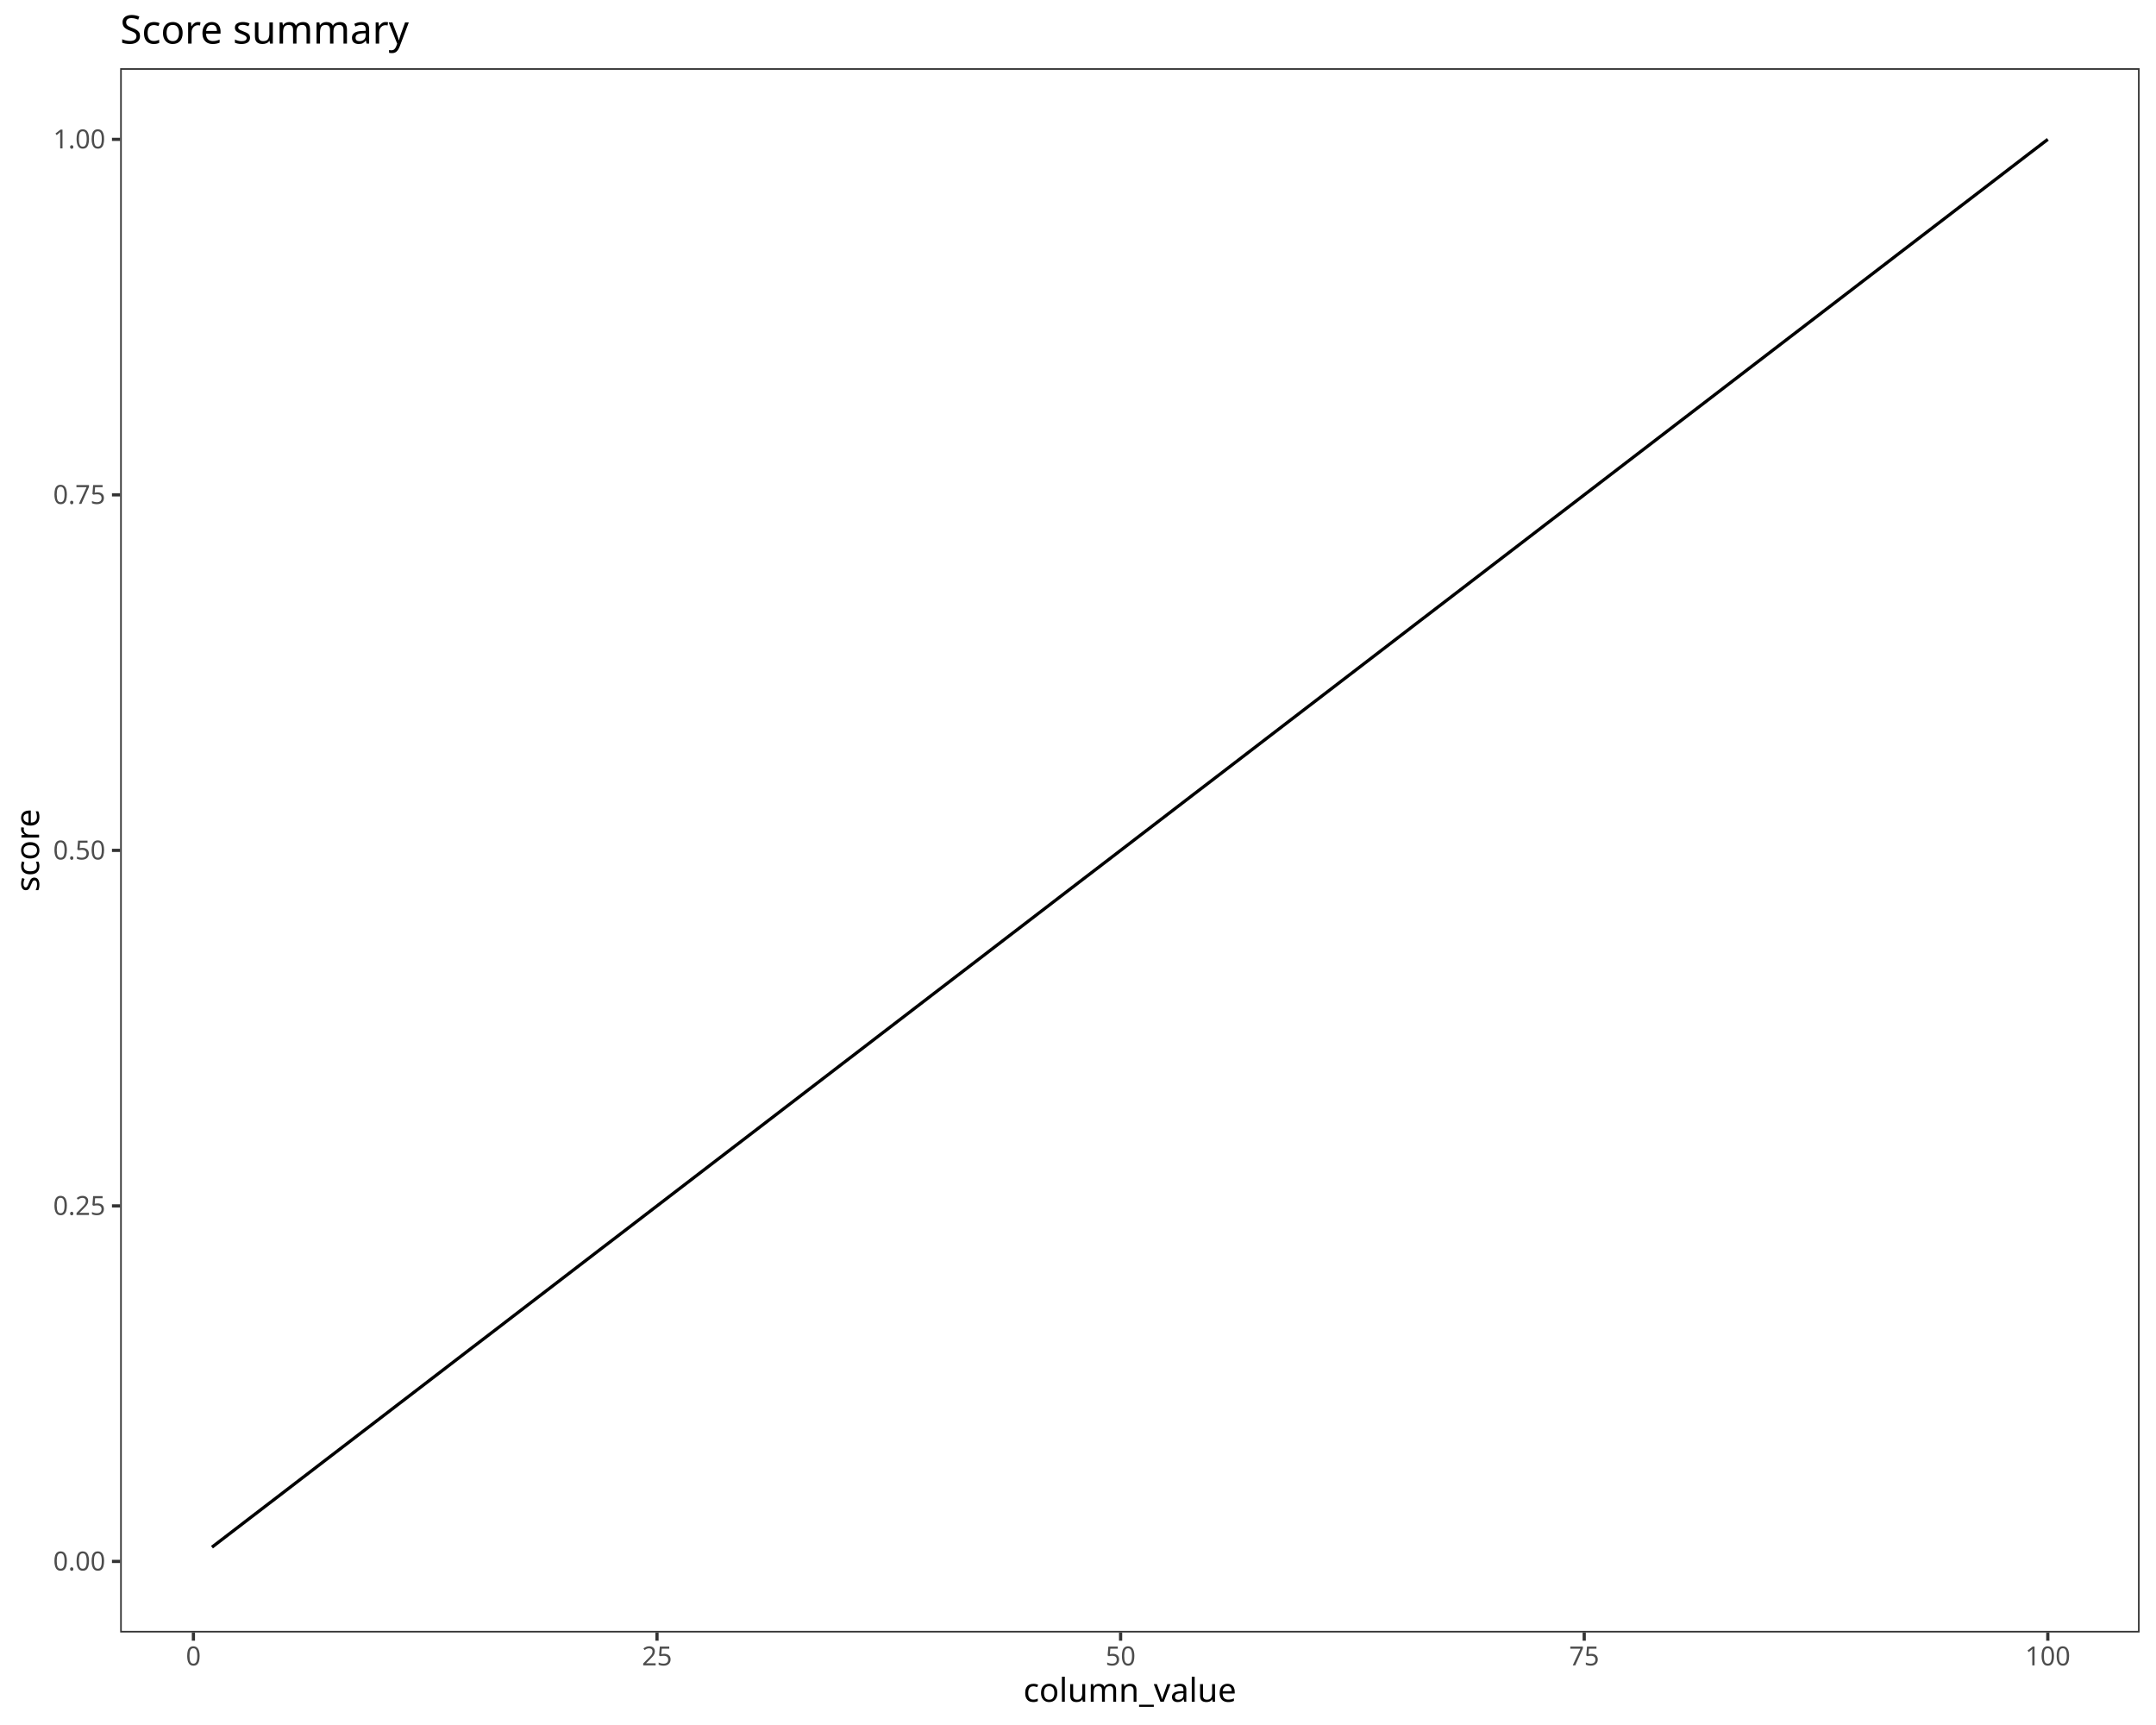
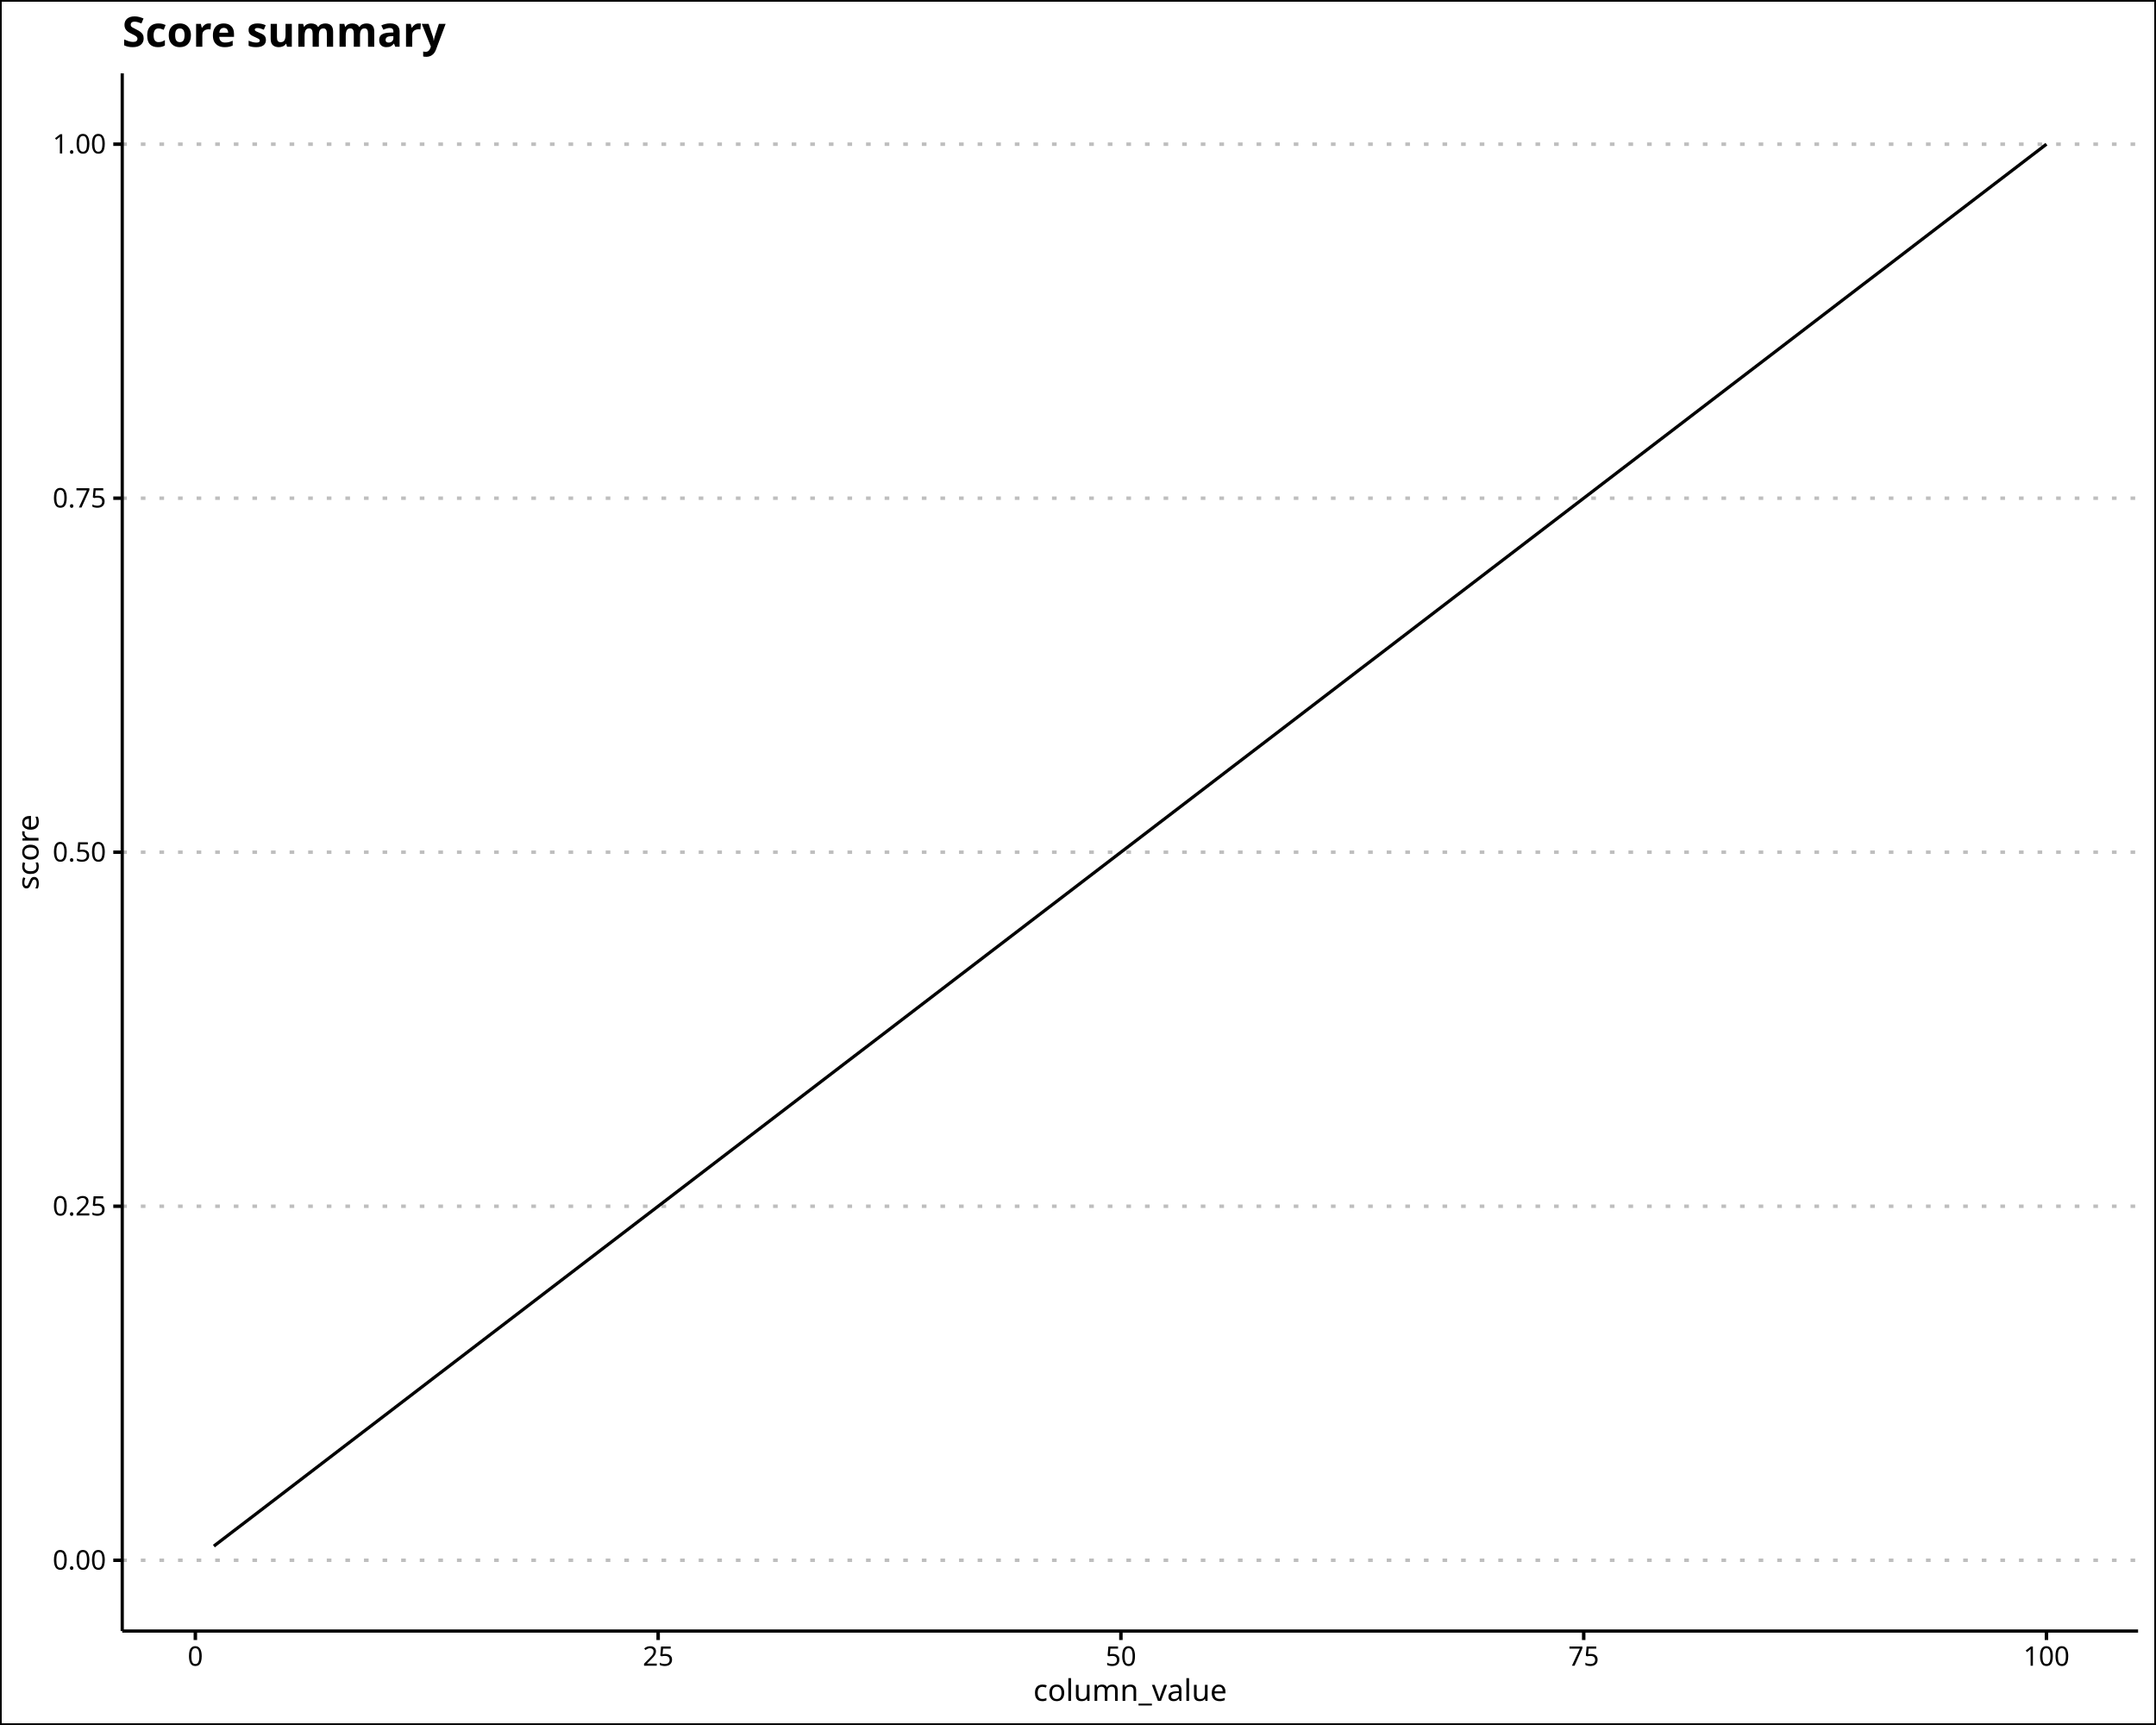
<svg xmlns="http://www.w3.org/2000/svg" class="svglite" data-engine-version="2.0" width="720.00pt" height="576.00pt" viewBox="0 0 720.00 576.00">
  <defs>
    <style type="text/css">
    .svglite line, .svglite polyline, .svglite polygon, .svglite path, .svglite rect, .svglite circle {
      fill: none;
      stroke: #000000;
      stroke-linecap: round;
      stroke-linejoin: round;
      stroke-miterlimit: 10.00;
    }
  </style>
  </defs>
  <rect width="100%" height="100%" style="stroke: none; fill: #FFFFFF;" />
  <defs>
    <clipPath id="cpMC4wMHw3MjAuMDB8MC4wMHw1NzYuMDA=">
      <rect x="0.00" y="0.00" width="720.00" height="576.00" />
    </clipPath>
  </defs>
  <g clip-path="url(#cpMC4wMHw3MjAuMDB8MC4wMHw1NzYuMDA=)">
-     <rect x="0.00" y="0.00" width="720.00" height="576.00" style="stroke-width: 1.07; stroke: #FFFFFF; fill: #FFFFFF;" />
+     <rect x="-0" y="0.00" width="720.00" height="576.00" style="stroke-width: 1.16; fill: #FFFFFF;" />
  </g>
  <defs>
-     <clipPath id="cpNDAuMTN8NzE0LjUyfDIyLjc4fDU0NS4xMQ==">
-       <rect x="40.13" y="22.78" width="674.39" height="522.33" />
+     <clipPath id="cpNDAuODJ8NzE0LjAyfDI0LjUwfDU0NC42Mw==">
+       <rect x="40.82" y="24.50" width="673.20" height="520.14" />
    </clipPath>
  </defs>
-   <g clip-path="url(#cpNDAuMTN8NzE0LjUyfDIyLjc4fDU0NS4xMQ==)">
-     <rect x="40.13" y="22.78" width="674.39" height="522.33" style="stroke-width: 1.07; stroke: none; fill: #FFFFFF;" />
-     <polyline points="70.79,516.62 76.98,511.87 83.17,507.12 89.36,502.38 95.56,497.63 101.75,492.88 107.94,488.13 114.14,483.38 120.33,478.63 126.52,473.89 132.71,469.14 138.91,464.39 145.10,459.64 151.29,454.89 157.48,450.14 163.68,445.40 169.87,440.65 176.06,435.90 182.26,431.15 188.45,426.40 194.64,421.65 200.83,416.90 207.03,412.16 213.22,407.41 219.41,402.66 225.60,397.91 231.80,393.16 237.99,388.41 244.18,383.67 250.38,378.92 256.57,374.17 262.76,369.42 268.95,364.67 275.15,359.92 281.34,355.17 287.53,350.43 293.72,345.68 299.92,340.93 306.11,336.18 312.30,331.43 318.50,326.68 324.69,321.94 330.88,317.19 337.07,312.44 343.27,307.69 349.46,302.94 355.65,298.19 361.84,293.44 368.04,288.70 374.23,283.95 380.42,279.20 386.62,274.45 392.81,269.70 399.00,264.95 405.19,260.21 411.39,255.46 417.58,250.71 423.77,245.96 429.96,241.21 436.16,236.46 442.35,231.72 448.54,226.97 454.74,222.22 460.93,217.47 467.12,212.72 473.31,207.97 479.51,203.22 485.70,198.48 491.89,193.73 498.08,188.98 504.28,184.23 510.47,179.48 516.66,174.73 522.86,169.99 529.05,165.24 535.24,160.49 541.43,155.74 547.63,150.99 553.82,146.24 560.01,141.49 566.20,136.75 572.40,132.00 578.59,127.25 584.78,122.50 590.98,117.75 597.17,113.00 603.36,108.26 609.55,103.51 615.75,98.76 621.94,94.01 628.13,89.26 634.32,84.51 640.52,79.76 646.71,75.02 652.90,70.27 659.10,65.52 665.29,60.77 671.48,56.02 677.67,51.27 683.87,46.53 " style="stroke-width: 1.07; stroke-linecap: butt;" />
-     <rect x="40.13" y="22.78" width="674.39" height="522.33" style="stroke-width: 1.07; stroke: #333333;" />
+   <g clip-path="url(#cpNDAuODJ8NzE0LjAyfDI0LjUwfDU0NC42Mw==)">
+     <polyline points="40.82,520.99 714.02,520.99 " style="stroke-width: 1.16; stroke: #BEBEBE; stroke-dasharray: 1.55,4.66; stroke-linecap: butt;" />
+     <polyline points="40.82,402.78 714.02,402.78 " style="stroke-width: 1.16; stroke: #BEBEBE; stroke-dasharray: 1.55,4.66; stroke-linecap: butt;" />
+     <polyline points="40.82,284.56 714.02,284.56 " style="stroke-width: 1.16; stroke: #BEBEBE; stroke-dasharray: 1.55,4.66; stroke-linecap: butt;" />
+     <polyline points="40.82,166.35 714.02,166.35 " style="stroke-width: 1.16; stroke: #BEBEBE; stroke-dasharray: 1.55,4.66; stroke-linecap: butt;" />
+     <polyline points="40.82,48.14 714.02,48.14 " style="stroke-width: 1.16; stroke: #BEBEBE; stroke-dasharray: 1.55,4.66; stroke-linecap: butt;" />
+     <polyline points="71.42,516.26 77.60,511.53 83.79,506.81 89.97,502.08 96.15,497.35 102.33,492.62 108.51,487.89 114.69,483.16 120.88,478.43 127.06,473.71 133.24,468.98 139.42,464.25 145.60,459.52 151.79,454.79 157.97,450.06 164.15,445.33 170.33,440.61 176.51,435.88 182.69,431.15 188.88,426.42 195.06,421.69 201.24,416.96 207.42,412.24 213.60,407.51 219.79,402.78 225.97,398.05 232.15,393.32 238.33,388.59 244.51,383.86 250.69,379.14 256.88,374.41 263.06,369.68 269.24,364.95 275.42,360.22 281.60,355.49 287.79,350.76 293.97,346.04 300.15,341.31 306.33,336.58 312.51,331.85 318.69,327.12 324.88,322.39 331.06,317.66 337.24,312.94 343.42,308.21 349.60,303.48 355.79,298.75 361.97,294.02 368.15,289.29 374.33,284.56 380.51,279.84 386.69,275.11 392.88,270.38 399.06,265.65 405.24,260.92 411.42,256.19 417.60,251.47 423.79,246.74 429.97,242.01 436.15,237.28 442.33,232.55 448.51,227.82 454.69,223.09 460.88,218.37 467.06,213.64 473.24,208.91 479.42,204.18 485.60,199.45 491.79,194.72 497.97,189.99 504.15,185.27 510.33,180.54 516.51,175.81 522.69,171.08 528.88,166.35 535.06,161.62 541.24,156.89 547.42,152.17 553.60,147.44 559.79,142.71 565.97,137.98 572.15,133.25 578.33,128.52 584.51,123.80 590.70,119.07 596.88,114.34 603.06,109.61 609.24,104.88 615.42,100.15 621.60,95.42 627.79,90.70 633.97,85.97 640.15,81.24 646.33,76.51 652.51,71.78 658.70,67.05 664.88,62.32 671.06,57.60 677.24,52.87 683.42,48.14 " style="stroke-width: 1.07; stroke-linecap: butt;" />
  </g>
  <g clip-path="url(#cpMC4wMHw3MjAuMDB8MC4wMHw1NzYuMDA=)">
-     <text x="35.20" y="524.40" text-anchor="end" style="font-size: 8.80px; fill: #4D4D4D; font-family: sans;" textLength="17.13px" lengthAdjust="spacingAndGlyphs">0.00</text>
-     <text x="35.20" y="405.69" text-anchor="end" style="font-size: 8.80px; fill: #4D4D4D; font-family: sans;" textLength="17.13px" lengthAdjust="spacingAndGlyphs">0.25</text>
-     <text x="35.20" y="286.98" text-anchor="end" style="font-size: 8.80px; fill: #4D4D4D; font-family: sans;" textLength="17.13px" lengthAdjust="spacingAndGlyphs">0.50</text>
-     <text x="35.20" y="168.26" text-anchor="end" style="font-size: 8.80px; fill: #4D4D4D; font-family: sans;" textLength="17.13px" lengthAdjust="spacingAndGlyphs">0.75</text>
-     <text x="35.20" y="49.55" text-anchor="end" style="font-size: 8.80px; fill: #4D4D4D; font-family: sans;" textLength="17.13px" lengthAdjust="spacingAndGlyphs">1.00</text>
-     <polyline points="37.39,521.37 40.13,521.37 " style="stroke-width: 1.07; stroke: #333333; stroke-linecap: butt;" />
-     <polyline points="37.39,402.66 40.13,402.66 " style="stroke-width: 1.07; stroke: #333333; stroke-linecap: butt;" />
-     <polyline points="37.39,283.95 40.13,283.95 " style="stroke-width: 1.07; stroke: #333333; stroke-linecap: butt;" />
-     <polyline points="37.39,165.24 40.13,165.24 " style="stroke-width: 1.07; stroke: #333333; stroke-linecap: butt;" />
-     <polyline points="37.39,46.53 40.13,46.53 " style="stroke-width: 1.07; stroke: #333333; stroke-linecap: butt;" />
-     <polyline points="64.59,547.85 64.59,545.11 " style="stroke-width: 1.07; stroke: #333333; stroke-linecap: butt;" />
-     <polyline points="219.41,547.85 219.41,545.11 " style="stroke-width: 1.07; stroke: #333333; stroke-linecap: butt;" />
-     <polyline points="374.23,547.85 374.23,545.11 " style="stroke-width: 1.07; stroke: #333333; stroke-linecap: butt;" />
-     <polyline points="529.05,547.85 529.05,545.11 " style="stroke-width: 1.07; stroke: #333333; stroke-linecap: butt;" />
-     <polyline points="683.87,547.85 683.87,545.11 " style="stroke-width: 1.07; stroke: #333333; stroke-linecap: butt;" />
-     <text x="64.59" y="556.10" text-anchor="middle" style="font-size: 8.80px; fill: #4D4D4D; font-family: sans;" textLength="4.89px" lengthAdjust="spacingAndGlyphs">0</text>
-     <text x="219.41" y="556.10" text-anchor="middle" style="font-size: 8.80px; fill: #4D4D4D; font-family: sans;" textLength="9.79px" lengthAdjust="spacingAndGlyphs">25</text>
-     <text x="374.23" y="556.10" text-anchor="middle" style="font-size: 8.80px; fill: #4D4D4D; font-family: sans;" textLength="9.79px" lengthAdjust="spacingAndGlyphs">50</text>
-     <text x="529.05" y="556.10" text-anchor="middle" style="font-size: 8.80px; fill: #4D4D4D; font-family: sans;" textLength="9.79px" lengthAdjust="spacingAndGlyphs">75</text>
-     <text x="683.87" y="556.10" text-anchor="middle" style="font-size: 8.80px; fill: #4D4D4D; font-family: sans;" textLength="14.68px" lengthAdjust="spacingAndGlyphs">100</text>
-     <text x="377.33" y="568.24" text-anchor="middle" style="font-size: 11.00px; font-family: sans;" textLength="67.89px" lengthAdjust="spacingAndGlyphs">column_value</text>
-     <text transform="translate(13.05,283.95) rotate(-90)" text-anchor="middle" style="font-size: 11.00px; font-family: sans;" textLength="26.91px" lengthAdjust="spacingAndGlyphs">score</text>
-     <text x="40.13" y="14.56" style="font-size: 13.20px; font-family: sans;" textLength="92.45px" lengthAdjust="spacingAndGlyphs">Score summary</text>
+     <polyline points="40.82,544.63 40.82,24.50 " style="stroke-width: 1.07; stroke-linecap: butt;" />
+     <text x="35.44" y="524.09" text-anchor="end" style="font-size: 9.00px; font-family: sans;" textLength="17.52px" lengthAdjust="spacingAndGlyphs">0.00</text>
+     <text x="35.44" y="405.87" text-anchor="end" style="font-size: 9.00px; font-family: sans;" textLength="17.52px" lengthAdjust="spacingAndGlyphs">0.25</text>
+     <text x="35.44" y="287.66" text-anchor="end" style="font-size: 9.00px; font-family: sans;" textLength="17.52px" lengthAdjust="spacingAndGlyphs">0.50</text>
+     <text x="35.44" y="169.45" text-anchor="end" style="font-size: 9.00px; font-family: sans;" textLength="17.52px" lengthAdjust="spacingAndGlyphs">0.75</text>
+     <text x="35.44" y="51.24" text-anchor="end" style="font-size: 9.00px; font-family: sans;" textLength="17.52px" lengthAdjust="spacingAndGlyphs">1.00</text>
+     <polyline points="37.83,520.99 40.82,520.99 " style="stroke-width: 1.16; stroke-linecap: butt;" />
+     <polyline points="37.83,402.78 40.82,402.78 " style="stroke-width: 1.16; stroke-linecap: butt;" />
+     <polyline points="37.83,284.56 40.82,284.56 " style="stroke-width: 1.16; stroke-linecap: butt;" />
+     <polyline points="37.83,166.35 40.82,166.35 " style="stroke-width: 1.16; stroke-linecap: butt;" />
+     <polyline points="37.83,48.14 40.82,48.14 " style="stroke-width: 1.16; stroke-linecap: butt;" />
+     <polyline points="40.82,544.63 714.02,544.63 " style="stroke-width: 1.07; stroke-linecap: butt;" />
+     <polyline points="65.24,547.62 65.24,544.63 " style="stroke-width: 1.16; stroke-linecap: butt;" />
+     <polyline points="219.79,547.62 219.79,544.63 " style="stroke-width: 1.16; stroke-linecap: butt;" />
+     <polyline points="374.33,547.62 374.33,544.63 " style="stroke-width: 1.16; stroke-linecap: butt;" />
+     <polyline points="528.88,547.62 528.88,544.63 " style="stroke-width: 1.16; stroke-linecap: butt;" />
+     <polyline points="683.42,547.62 683.42,544.63 " style="stroke-width: 1.16; stroke-linecap: butt;" />
+     <text x="65.24" y="556.21" text-anchor="middle" style="font-size: 9.00px; font-family: sans;" textLength="5.01px" lengthAdjust="spacingAndGlyphs">0</text>
+     <text x="219.79" y="556.21" text-anchor="middle" style="font-size: 9.00px; font-family: sans;" textLength="10.01px" lengthAdjust="spacingAndGlyphs">25</text>
+     <text x="374.33" y="556.21" text-anchor="middle" style="font-size: 9.00px; font-family: sans;" textLength="10.01px" lengthAdjust="spacingAndGlyphs">50</text>
+     <text x="528.88" y="556.21" text-anchor="middle" style="font-size: 9.00px; font-family: sans;" textLength="10.01px" lengthAdjust="spacingAndGlyphs">75</text>
+     <text x="683.42" y="556.21" text-anchor="middle" style="font-size: 9.00px; font-family: sans;" textLength="15.02px" lengthAdjust="spacingAndGlyphs">100</text>
+     <text x="377.42" y="567.95" text-anchor="middle" style="font-size: 10.00px; font-family: sans;" textLength="61.72px" lengthAdjust="spacingAndGlyphs">column_value</text>
+     <text transform="translate(12.86,284.56) rotate(-90)" text-anchor="middle" style="font-size: 10.00px; font-family: sans;" textLength="24.46px" lengthAdjust="spacingAndGlyphs">score</text>
+     <text x="40.82" y="15.61" style="font-size: 14.00px; font-weight: bold; font-family: sans;" textLength="98.05px" lengthAdjust="spacingAndGlyphs">Score summary</text>
  </g>
</svg>
